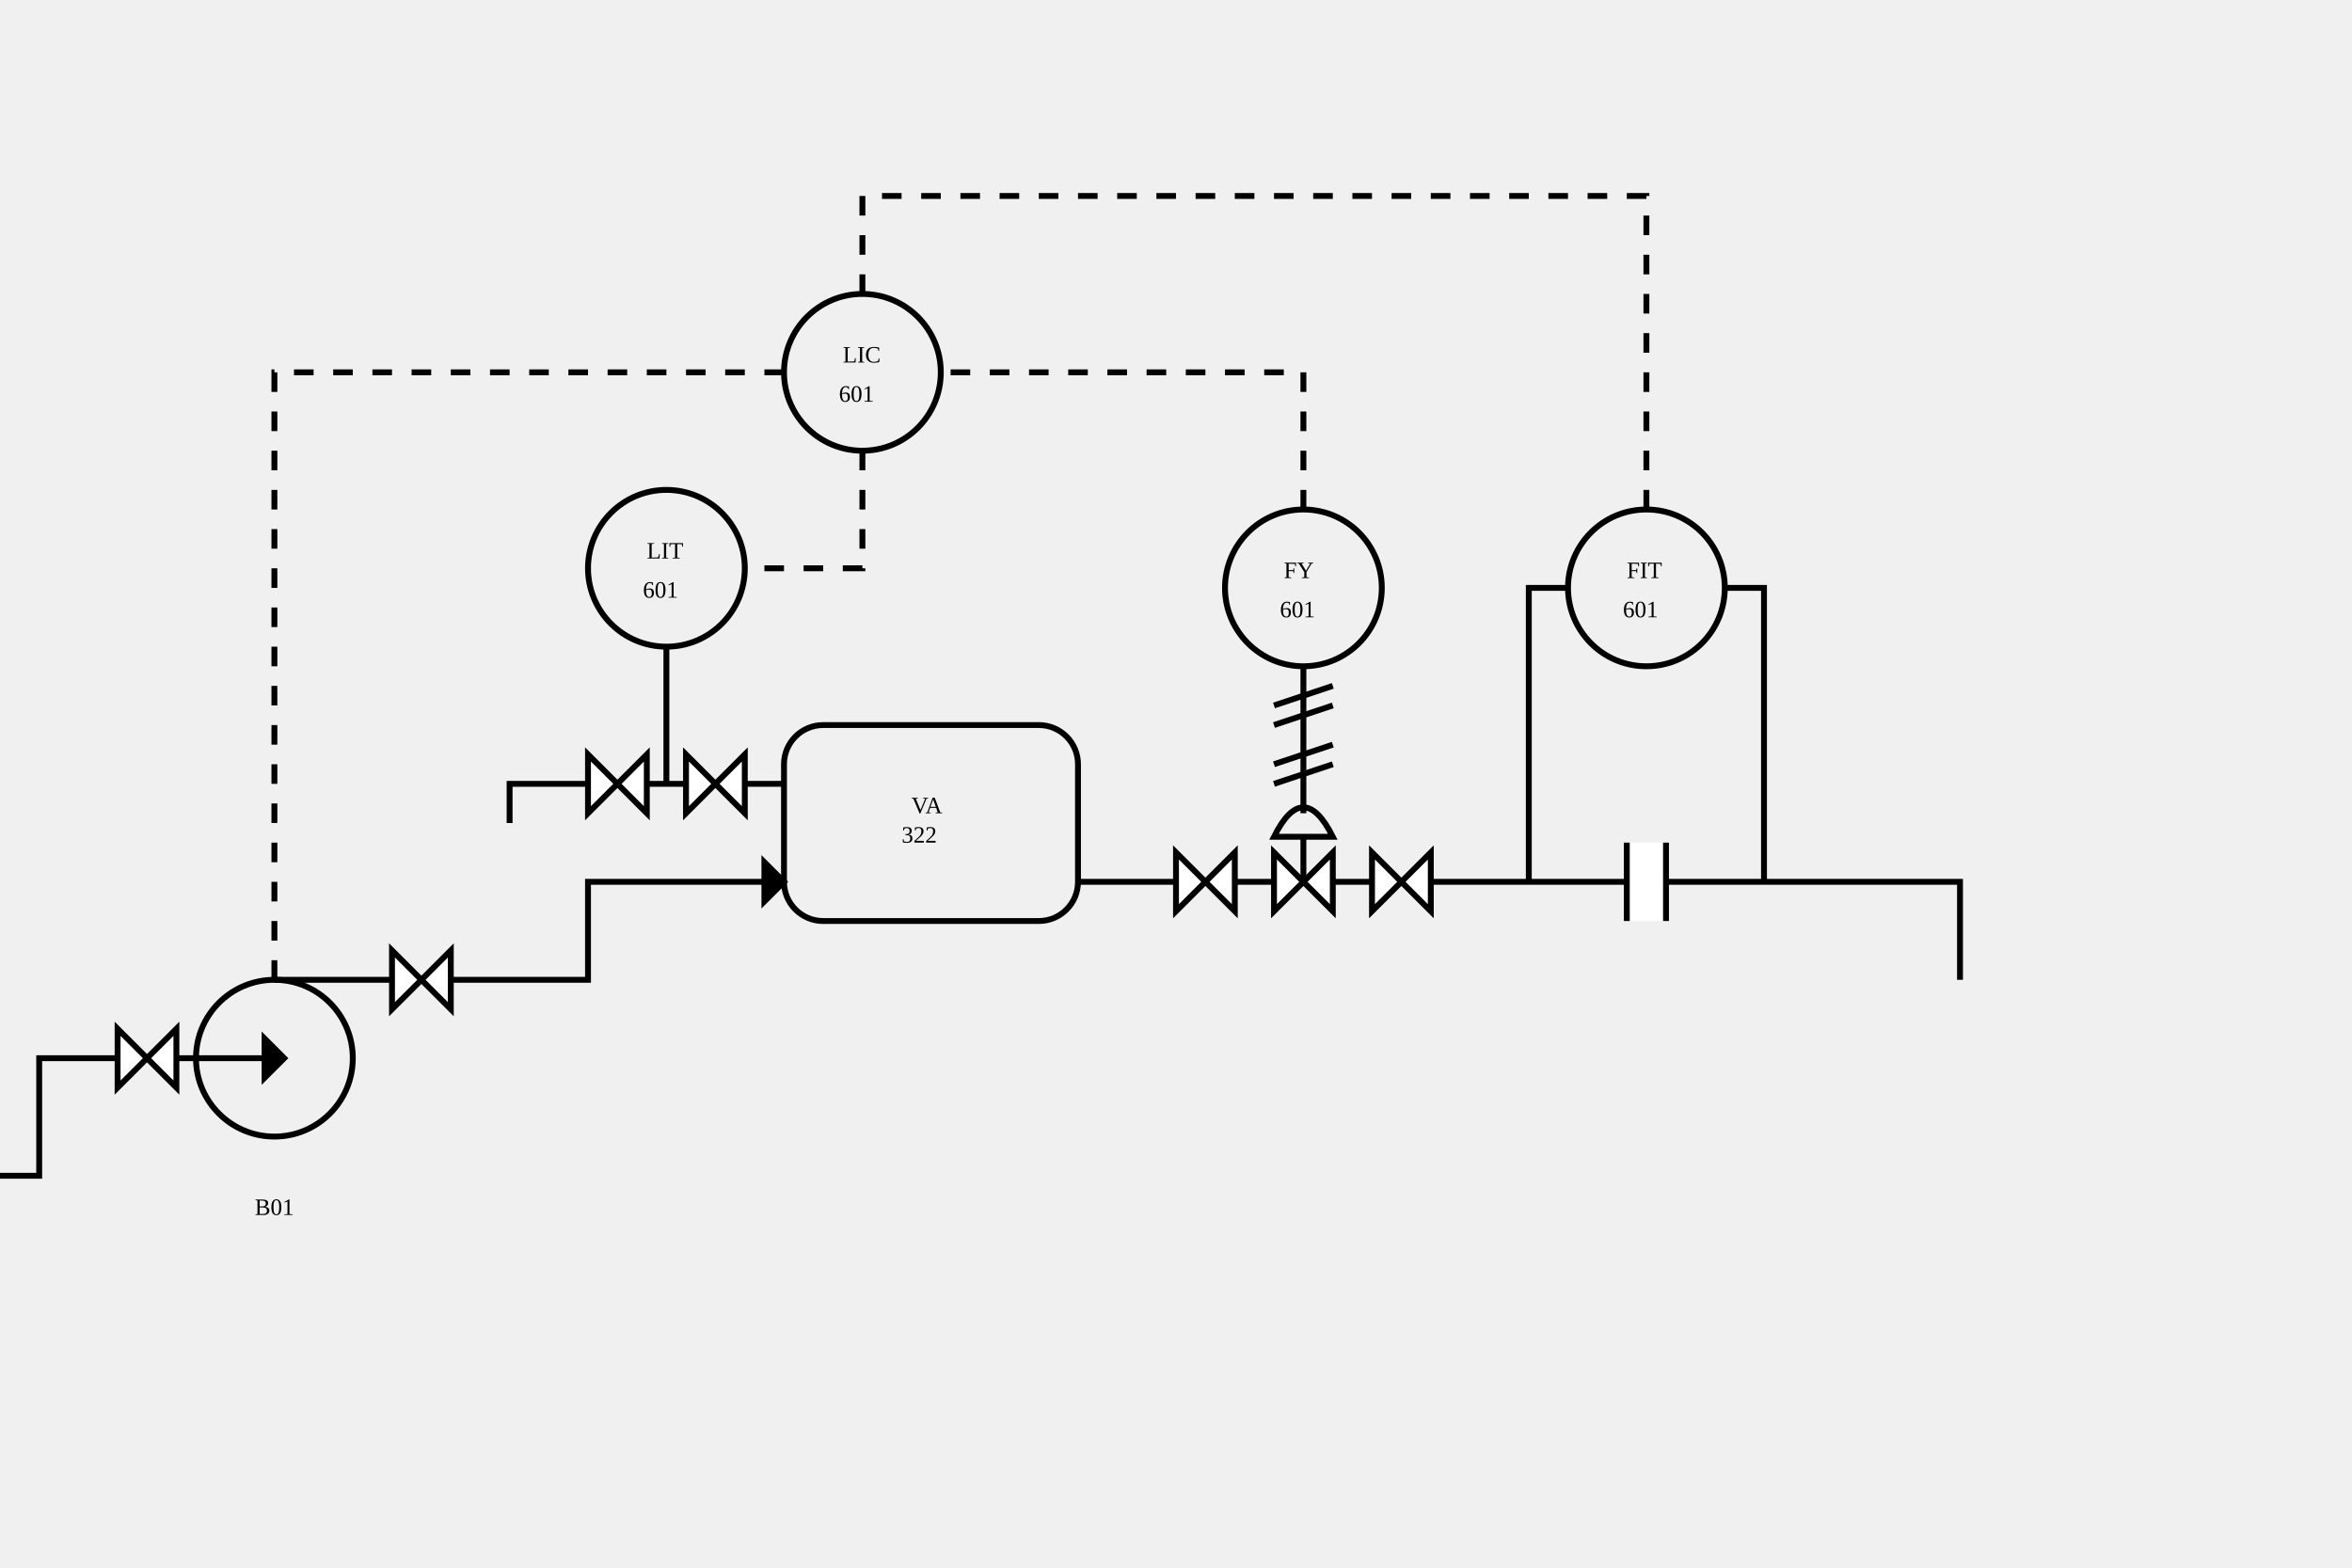
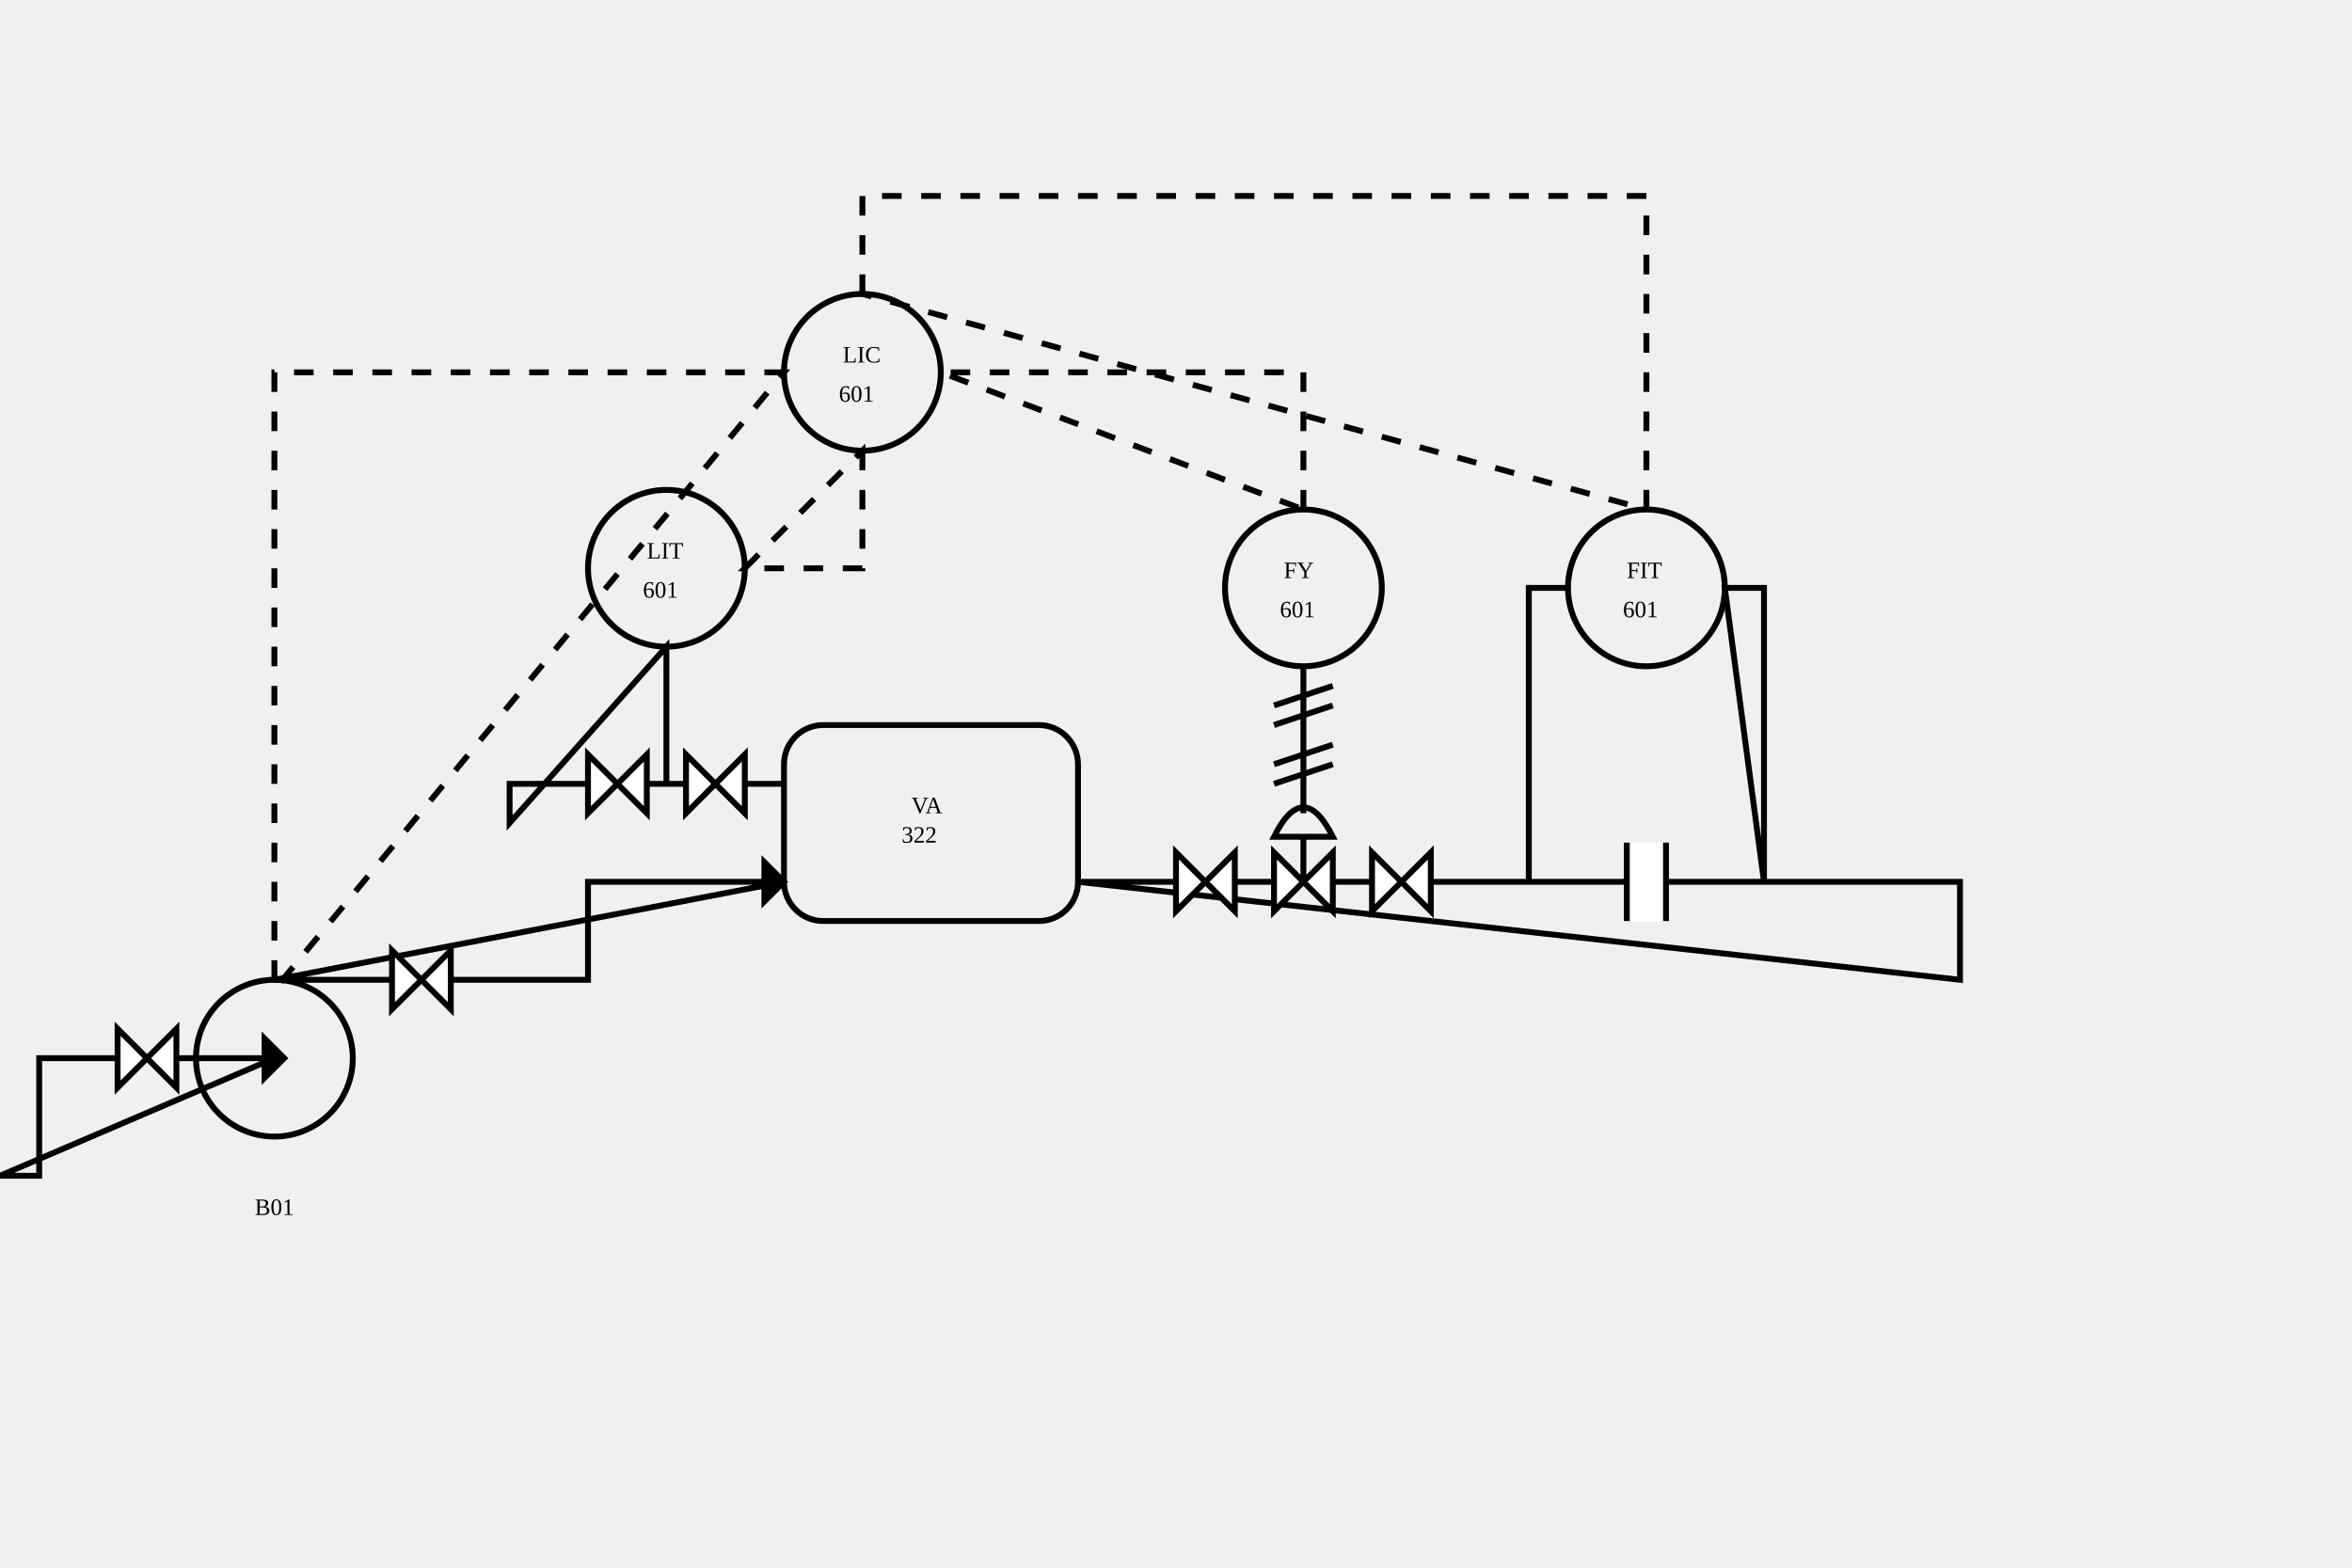
<svg xmlns="http://www.w3.org/2000/svg" height="800" width="1200">
  <style>
		polygon, polyline, path, rect, circle {
			fill: none;
			stroke: black;
			stroke-width: 3px;
		}
	</style>
  <defs>
    <mask id="emptycircle">
      <rect x="0" y="0" width="100" height="100" fill="white" />
      <circle r="40" cx="40" cy="40" fill="black" />
    </mask>
    <polygon id="valvula_simples" style="fill:white;" points="0,0 0,30 30,0 30,30" />
    <g id="valvula_proporcional">
      <path d="M15 15 V-8 H0 H30 Q15 -38 0 -8 H15" />
      <use x="0" y="0" href="#valvula_simples" />
    </g>
    <polygon id="seta_direita" style="fill:black" points="5,0 -5,-10 -5,10" />
  </defs>
  <g id="linhas">
-     <path id="antes-bomba" d="M0 600 H20 V540 H140" />
+     <path id="antes-bomba" d="M0 600 H20 V540 H140 Z" />
    <use href="#seta_direita" x="140" y="540" />
-     <path id="bomba-torre" d="M140 500 H300 V450 H400" />
+     <path id="bomba-torre" d="M140 500 H300 V450 H400 Z" />
    <use href="#seta_direita" x="395" y="450" />
-     <path id="pip-valvula" d="M550 450 H1000 V500" />
+     <path id="pip-valvula" d="M550 450 H1000 V500 Z" />
  </g>
  <use id="HV-prebomba" href="#valvula_simples" x="200" y="485" />
  <g id="bomba" transform="translate(100, 500)">
    <text x="30" y="120">B01</text>
    <circle cx="40" cy="40" r="40" fill="none" stroke="black" stroke-width="3" />
-     <path d="M0 90 L40 40 L80 90 H0" mask="url(#emptycircle)" />
+     <path d="M0 90 L40 40 L80 90 H0 Z" mask="url(#emptycircle)" />
  </g>
  <use id="HV-posbomba" href="#valvula_simples" x="60" y="525" />
  <g id="torre" transform="translate(400,370)">
    <rect width="150" height="100" rx="20" ry="20" />
    <text x="65" y="45">
			VA
			<tspan x="60" y="60">322</tspan>
    </text>
  </g>
  <use href="#valvula_proporcional" x="650" y="435" />
  <use id="HV-prevalvula" href="#valvula_simples" x="600" y="435" />
  <use id="HV-posvalvula" href="#valvula_simples" x="700" y="435" />
-   <path id="lit-torre" d="M340 330 V400 H400 H260 V420" />
-   <path id="lic-lit" d="M440 230 V290 H380" stroke-dasharray="10,10" />
-   <path id="lic-bomb" d="M400 190 H140 V505" stroke-dasharray="10,10" />
+   <path id="lit-torre" d="M340 330 V400 H400 H260 V420 Z" />
+   <path id="lic-lit" d="M440 230 V290 H380 Z" stroke-dasharray="10,10" />
+   <path id="lic-bomb" d="M400 190 H140 V505 Z" stroke-dasharray="10,10" />
  <polyline id="fy-valve" points="665,340 665,415" />
-   <path id="fy-valve-pneumatic" d="   M650 360 L680 350 M650 370 L680 360   M650 390 L680 380 M650 400 L680 390" />
-   <path id="fy-lic" d="M665 260 V190 H480" stroke-dasharray="10,10" />
-   <path id="lic-ft" d="M440 150 V100 H840 V260" stroke-dasharray="10,10" />
-   <path id="fy-valve" d="M780 450 V300 H800 M900 450 V300 H880" />
+   <path id="fy-valve-pneumatic" d="   M650 360 L680 350 M650 370 L680 360   M650 390 L680 380 M650 400 L680 390 Z" />
+   <path id="fy-lic" d="M665 260 V190 H480 Z" stroke-dasharray="10,10" />
+   <path id="lic-ft" d="M440 150 V100 H840 V260 Z" stroke-dasharray="10,10" />
+   <path id="fy-valve" d="M780 450 V300 H800 M900 450 V300 H880 Z" />
  <g id="LIT" transform="translate(300, 250)">
    <circle cx="40" cy="40" r="40" />
    <text x="30" y="35">
			LIT
			<tspan x="28" y="55">601</tspan>
    </text>
  </g>
  <use id="HV-lit-torre" href="#valvula_simples" x="300" y="385" />
  <use id="HV-lit-torre" href="#valvula_simples" x="350" y="385" />
  <g id="LIC" transform="translate(400, 150)">
    <circle cx="40" cy="40" r="40" />
    <text x="30" y="35">
			LIC
			<tspan x="28" y="55">601</tspan>
    </text>
  </g>
  <g id="FY" transform="translate(625, 260)">
    <circle cx="40" cy="40" r="40" />
    <text x="30" y="35">
			FY
			<tspan x="28" y="55">601</tspan>
    </text>
  </g>
  <g id="FIT" transform="translate(800, 260)">
    <circle cx="40" cy="40" r="40" />
    <text x="30" y="35">
			FIT
			<tspan x="28" y="55">601</tspan>
    </text>
  </g>
  <g id="fe">
    <rect x="830" y="430" width="20" height="40" style="fill:white;stroke:none" />
-     <path d="M830 470 V430 M850 470 V430" />
+     <path d="M830 470 V430 M850 470 V430 Z" />
  </g>
</svg>
